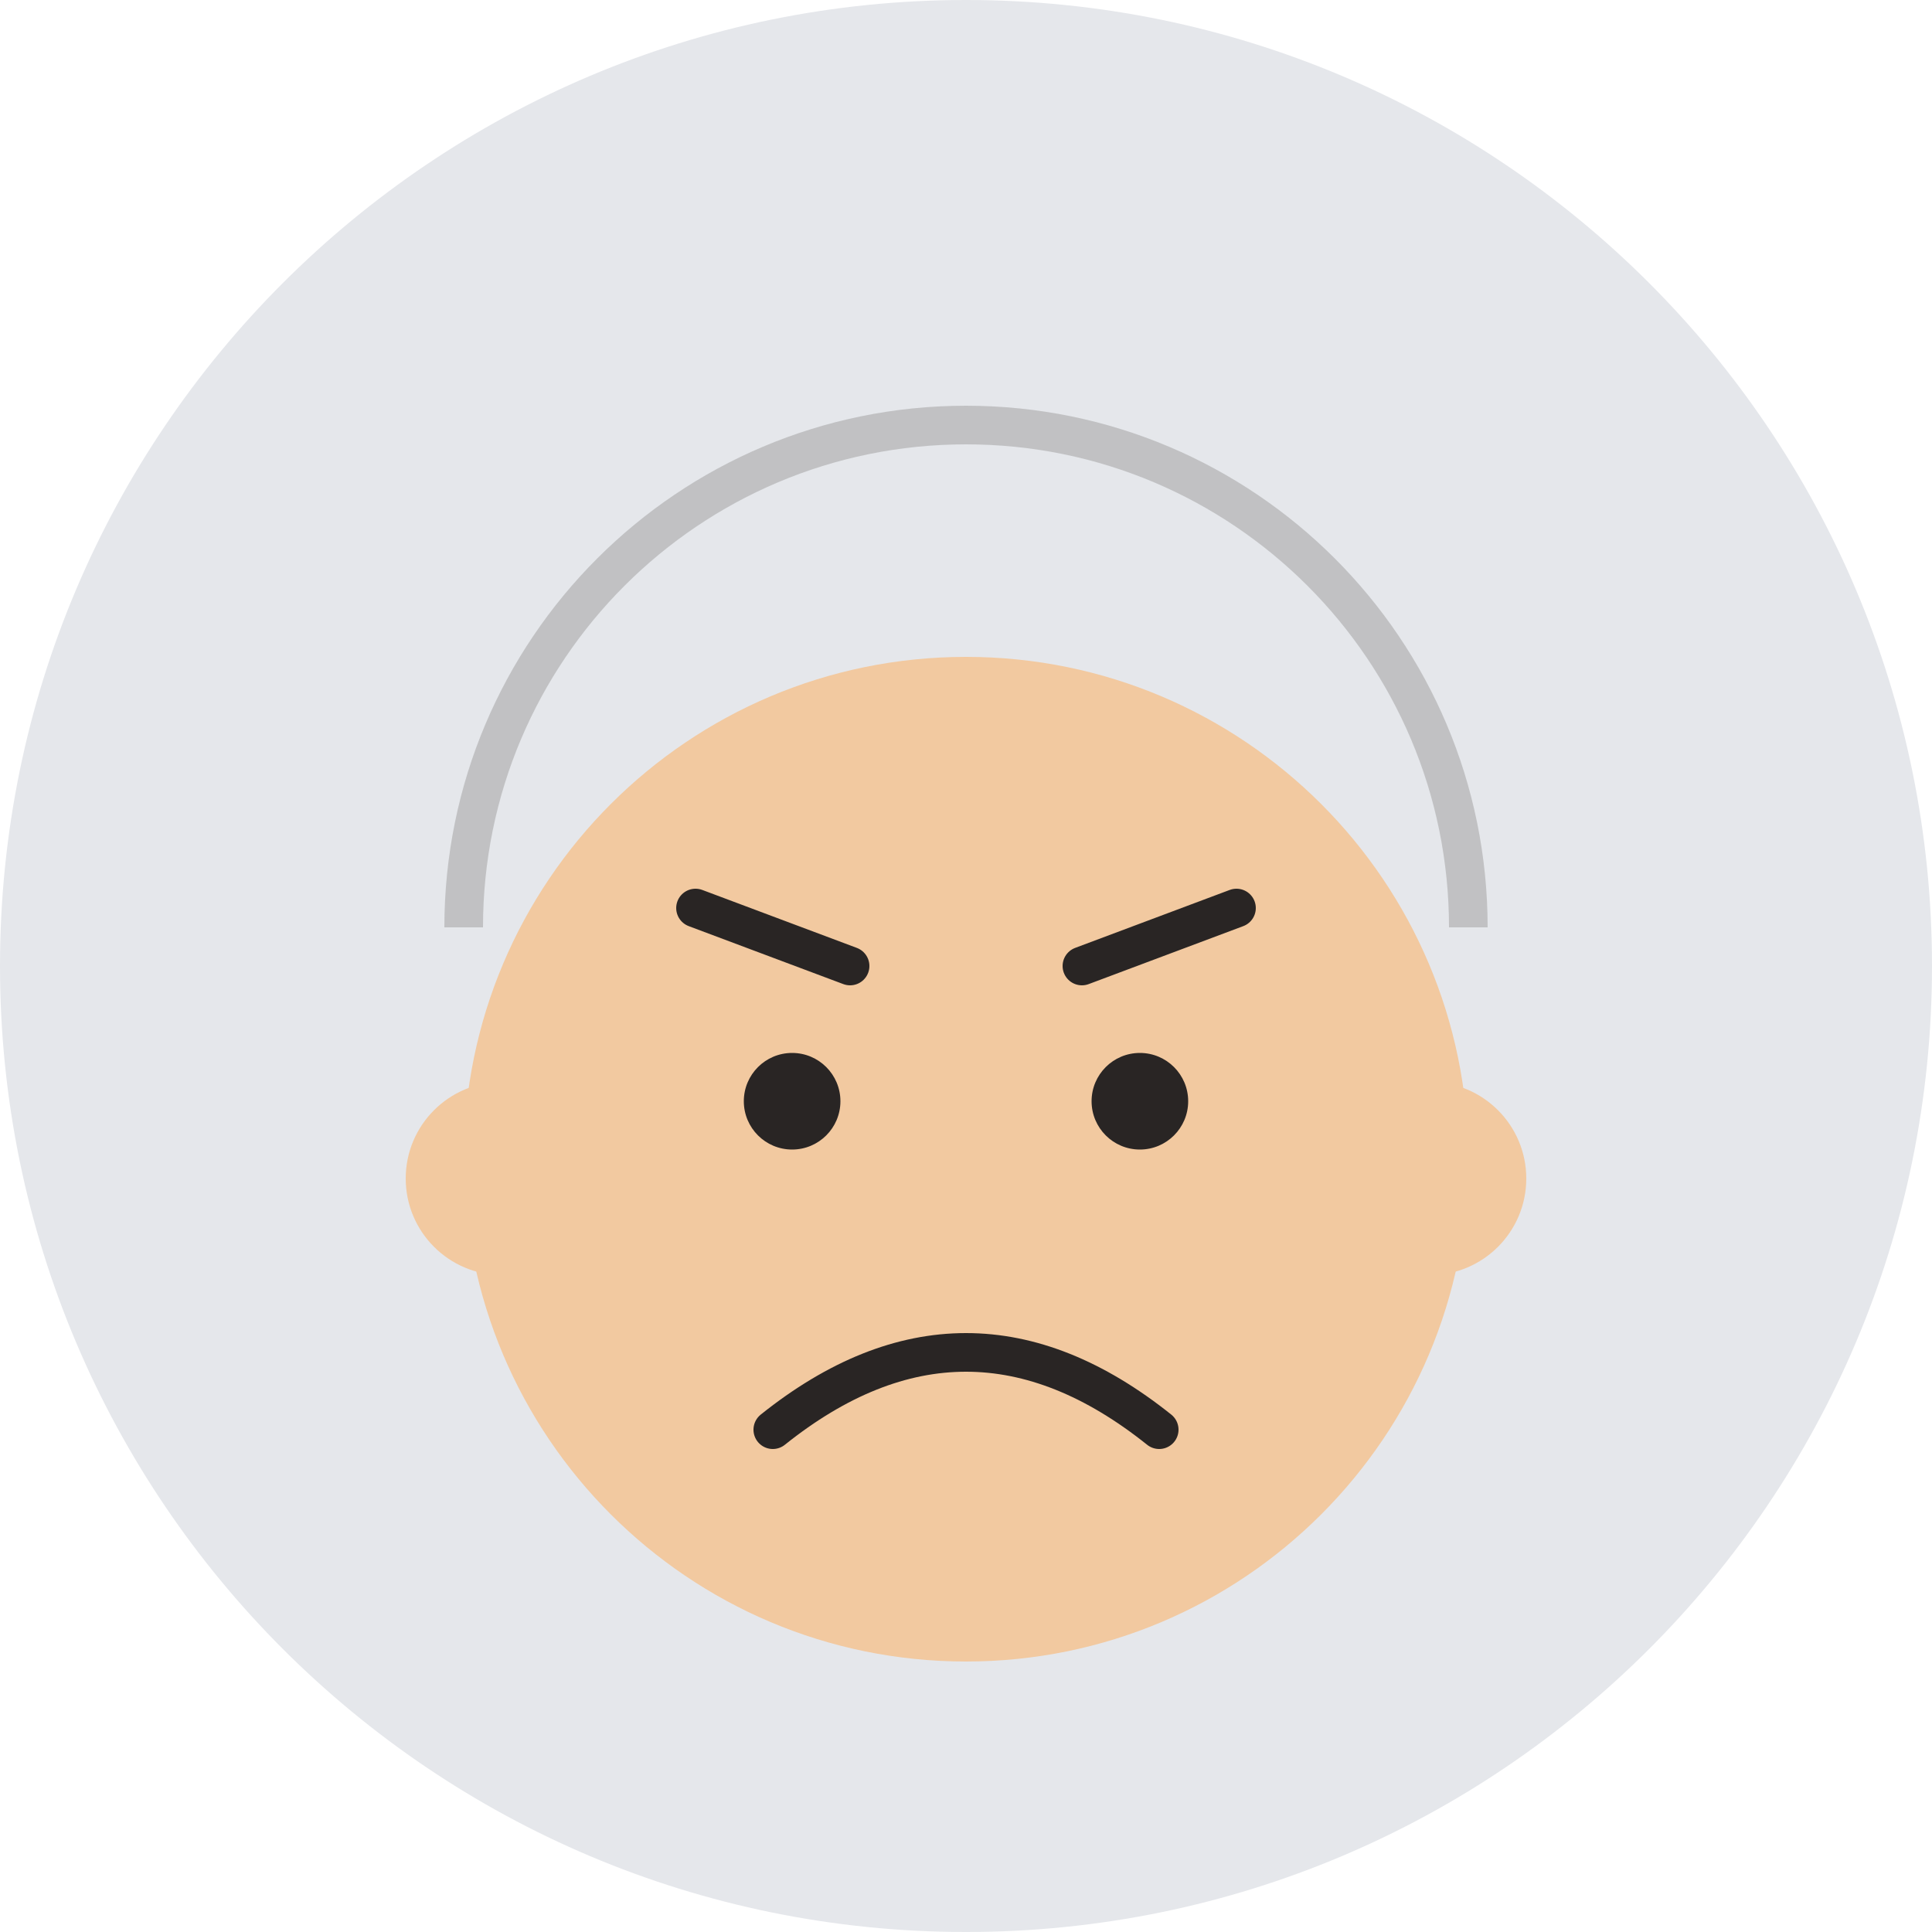
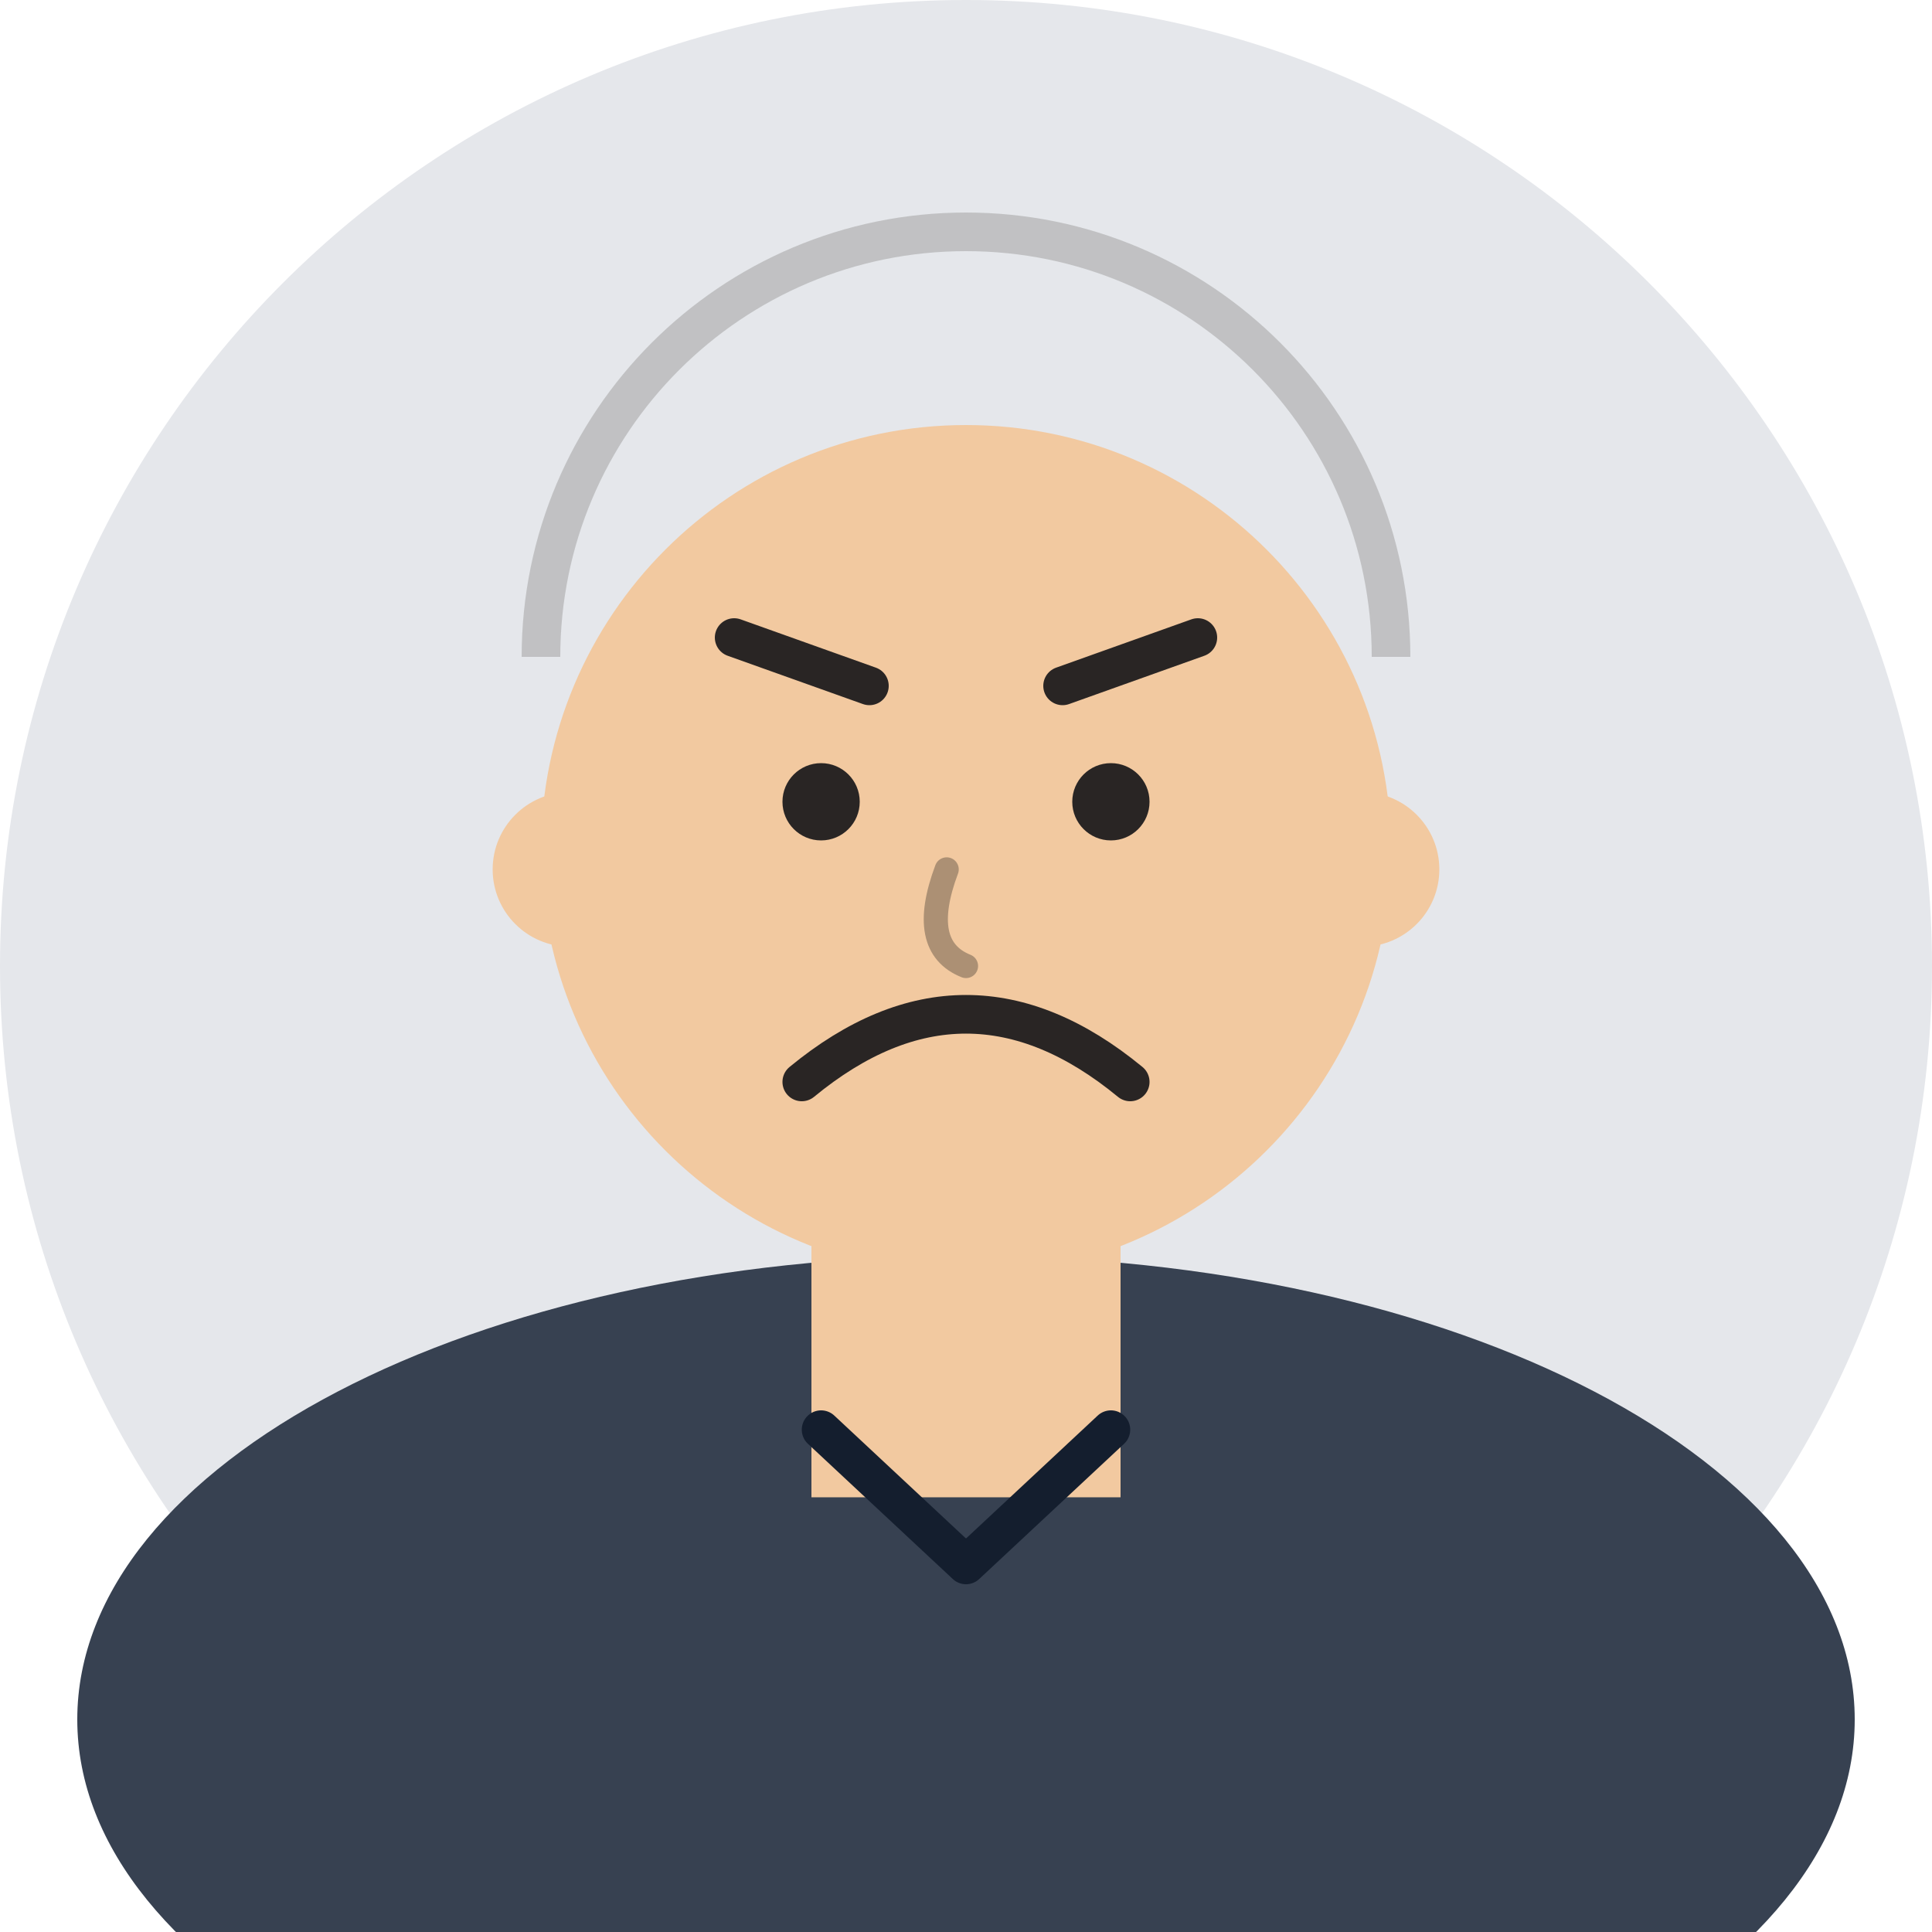
<svg xmlns="http://www.w3.org/2000/svg" viewBox="0 0 200 200" role="img" aria-label="厳しい批評家">
  <circle cx="100" cy="100" r="100" fill="#e5e7eb" />
-   <circle cx="52" cy="122" r="10" fill="#f2c9a0" />
-   <circle cx="148" cy="122" r="10" fill="#f2c9a0" />
-   <circle cx="100" cy="120" r="52" fill="#f2c9a0" />
-   <path d="M48,96 A52,52 0 0 1 152,96" fill="none" stroke="#a9a9a9" stroke-width="4" opacity="0.6" />
-   <circle cx="82" cy="114" r="5" fill="#292524" />
-   <circle cx="118" cy="114" r="5" fill="#292524" />
-   <line x1="72" y1="94" x2="88" y2="100" stroke="#292524" stroke-width="4" stroke-linecap="round" />
-   <line x1="112" y1="100" x2="128" y2="94" stroke="#292524" stroke-width="4" stroke-linecap="round" />
-   <path d="M80,148 Q100,132 120,148" fill="none" stroke="#292524" stroke-width="4" stroke-linecap="round" />
+   <ellipse cx="100" cy="178" rx="92" ry="48" fill="#374151" />
+   <rect x="84" y="110" width="32" height="45" fill="#f2c9a0" />
+   <path d="M85,148 L100,162 L115,148" fill="none" stroke="#141e2e" stroke-width="4" stroke-linecap="round" stroke-linejoin="round" />
+   <circle cx="59" cy="90" r="8" fill="#f2c9a0" />
+   <circle cx="141" cy="90" r="8" fill="#f2c9a0" />
+   <circle cx="100" cy="88" r="44" fill="#f2c9a0" />
+   <path d="M56,68 A44,44 0 0 1 144,68" fill="none" stroke="#a9a9a9" stroke-width="4" opacity="0.6" />
+   <circle cx="85" cy="83" r="4" fill="#292524" />
+   <circle cx="115" cy="83" r="4" fill="#292524" />
+   <line x1="76" y1="66" x2="90" y2="71" stroke="#292524" stroke-width="4" stroke-linecap="round" />
+   <line x1="110" y1="71" x2="124" y2="66" stroke="#292524" stroke-width="4" stroke-linecap="round" />
+   <path d="M98,90 Q95,98 100,100" fill="none" stroke="rgba(41,37,36,0.35)" stroke-width="2.5" stroke-linecap="round" />
+   <path d="M83,112 Q100,98 117,112" fill="none" stroke="#292524" stroke-width="4" stroke-linecap="round" />
</svg>
